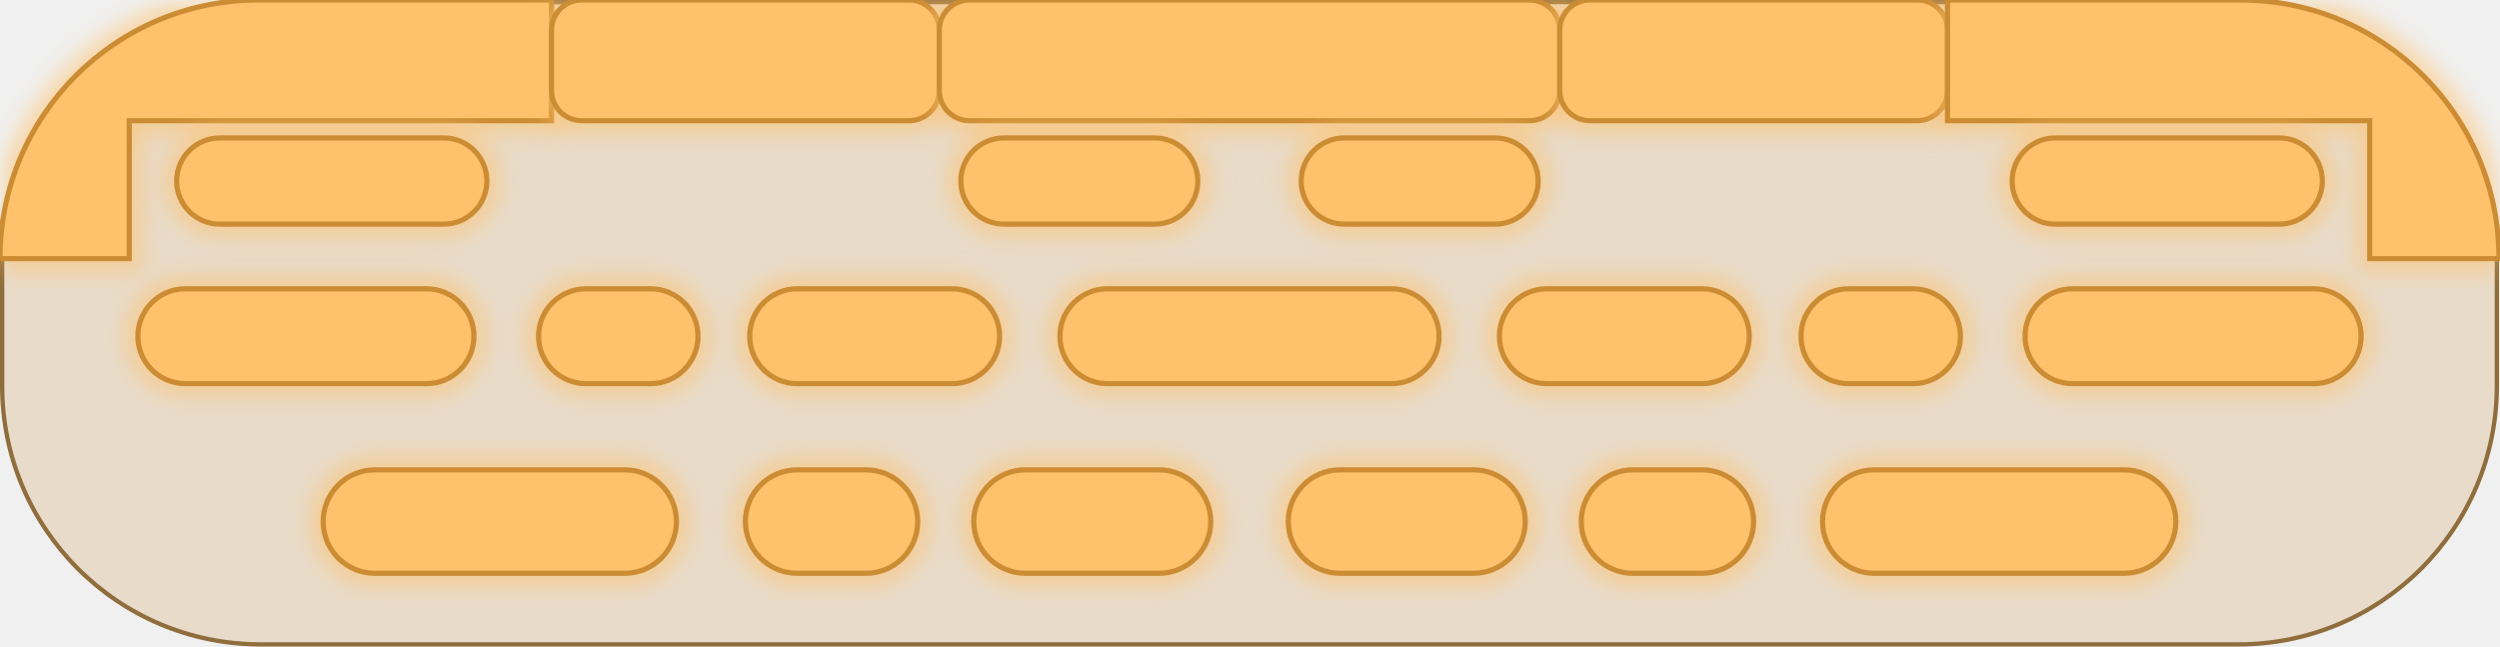
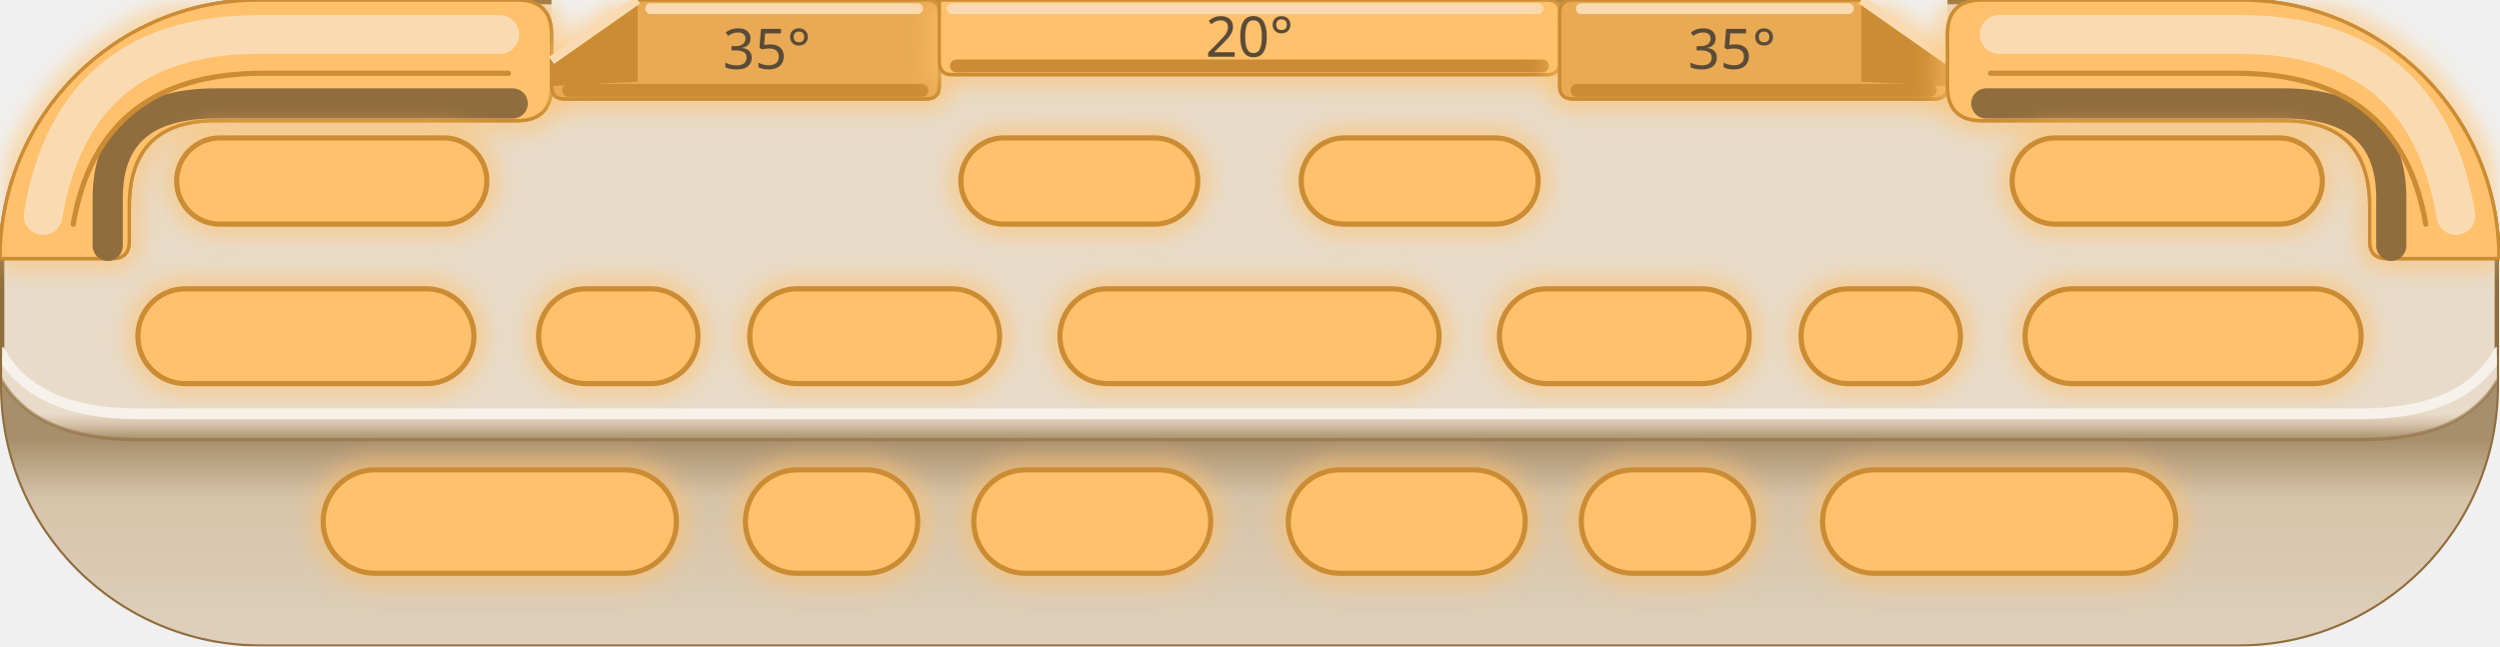
<svg xmlns="http://www.w3.org/2000/svg" viewBox="0 0 580 150" width="1160" height="300">
  <defs>
-     <clipPath id="clip-jug-l">
-       <path d="M128 0H60A60 60 0 0 0 0 60V60H30V28H128Z" />
-     </clipPath>
-     <clipPath id="clip-sloper-35-l">
-       <rect x="128" y="0" width="90" height="28" rx="7" />
-     </clipPath>
-     <linearGradient id="grad-sloper-35-l" x1="0" y1="0" x2="0" y2="1">
-       <stop offset="0" stop-color="#D6C3A9" />
-       <stop offset="0.45" stop-color="#D6C3A9" />
-       <stop offset="1" stop-color="#b29b7a" />
+     <mask id="board-silhouette">
+       <rect width="580" height="150" fill="white" />
+       <path d="M0 0 H20 L0 14.004 Z" transform="translate(128 0)" fill="black" />
+       <path d="M0 0 H20 L0 14.004 Z" transform="translate(452 0) scale(-1 1)" fill="black" />
+     </mask>
+     <clipPath id="body-clip">
+       <rect x="0.5" y="0.5" width="579" height="149" rx="60" />
+     </clipPath>
+     <linearGradient id="lower-face" gradientUnits="userSpaceOnUse" x1="0" y1="102" x2="0" y2="150">
+       <stop offset="0" stop-color="#A88F6C" />
+       <stop offset="0.28" stop-color="#D6C3A9" />
+       <stop offset="1" stop-color="#e0d0bb" />
    </linearGradient>
-     <clipPath id="clip-sloper-20">
-       <rect x="218" y="0" width="144" height="28" rx="7" />
-     </clipPath>
-     <linearGradient id="grad-sloper-20" x1="0" y1="0" x2="0" y2="1">
-       <stop offset="0" stop-color="#D6C3A9" />
-       <stop offset="0.60" stop-color="#D6C3A9" />
-       <stop offset="1" stop-color="#c2ac8e" />
+     <linearGradient id="ledge-roll" gradientUnits="userSpaceOnUse" x1="0" y1="96" x2="0" y2="102">
+       <stop offset="0" stop-color="#E8DBC9" />
+       <stop offset="0.4" stop-color="#D6C3A9" />
+       <stop offset="1" stop-color="#A88F6C" />
    </linearGradient>
-     <clipPath id="clip-sloper-35-r">
-       <rect x="362" y="0" width="90" height="28" rx="7" />
-     </clipPath>
-     <linearGradient id="grad-sloper-35-r" x1="0" y1="0" x2="0" y2="1">
-       <stop offset="0" stop-color="#D6C3A9" />
-       <stop offset="0.45" stop-color="#D6C3A9" />
-       <stop offset="1" stop-color="#b29b7a" />
-     </linearGradient>
-     <clipPath id="clip-jug-r">
-       <path d="M452 0H520A60 60 0 0 1 580 60V60H550V28H452Z" />
-     </clipPath>
    <clipPath id="clip-edge-small-l">
      <rect x="41" y="32" width="72" height="20" rx="10" />
    </clipPath>
    <clipPath id="clip-pocket-4f-deep-l">
      <rect x="223" y="32" width="55" height="20" rx="10" />
    </clipPath>
    <clipPath id="clip-pocket-4f-deep-r">
      <rect x="302" y="32" width="55" height="20" rx="10" />
    </clipPath>
    <clipPath id="clip-edge-small-r">
      <rect x="467" y="32" width="72" height="20" rx="10" />
    </clipPath>
    <clipPath id="clip-edge-large-l">
      <rect x="32" y="67" width="78" height="22" rx="11" />
    </clipPath>
    <clipPath id="clip-pocket-2f-deep-l">
      <rect x="125" y="67" width="37" height="22" rx="11" />
    </clipPath>
    <clipPath id="clip-pocket-3f-deep-l">
      <rect x="174" y="67" width="58" height="22" rx="11" />
    </clipPath>
    <clipPath id="clip-slot-flat">
      <rect x="246" y="67" width="88" height="22" rx="11" />
    </clipPath>
    <clipPath id="clip-pocket-3f-deep-r">
      <rect x="348" y="67" width="58" height="22" rx="11" />
    </clipPath>
    <clipPath id="clip-pocket-2f-deep-r">
      <rect x="418" y="67" width="37" height="22" rx="11" />
    </clipPath>
    <clipPath id="clip-edge-large-r">
      <rect x="470" y="67" width="78" height="22" rx="11" />
    </clipPath>
    <clipPath id="clip-edge-medium-l">
      <rect x="75" y="109" width="82" height="24" rx="12" />
    </clipPath>
    <clipPath id="clip-pocket-2f-shallow-l">
      <rect x="173" y="109" width="40" height="24" rx="12" />
    </clipPath>
    <clipPath id="clip-pocket-3f-shallow-l">
      <rect x="226" y="109" width="55" height="24" rx="12" />
    </clipPath>
    <clipPath id="clip-pocket-3f-shallow-r">
      <rect x="299" y="109" width="55" height="24" rx="12" />
    </clipPath>
    <clipPath id="clip-pocket-2f-shallow-r">
      <rect x="367" y="109" width="40" height="24" rx="12" />
    </clipPath>
    <clipPath id="clip-edge-medium-r">
      <rect x="423" y="109" width="82" height="24" rx="12" />
    </clipPath>
  </defs>
-   <rect x="0.5" y="0.5" width="579" height="149" rx="60" fill="#E8DBC9" stroke="#8F6D3D" stroke-width="1" />
-   <path d="M128 0H60A60 60 0 0 0 0 60V60H30V28H128Z" fill="#D6C3A9" />
-   <path d="M124 5H60A55 55 0 0 0 5 60V54" fill="none" stroke="#F6F1EA" stroke-width="8" stroke-linecap="round" opacity="0.75" clip-path="url(#clip-jug-l)" />
-   <path d="M128 0H60A60 60 0 0 0 0 60V60H30V28H128Z" fill="none" stroke="#8F6D3D" stroke-width="0.7" />
-   <rect x="128" y="0" width="90" height="28" rx="7" fill="url(#grad-sloper-35-l)" />
-   <rect x="128" y="0" width="90" height="28" rx="7" fill="none" stroke="#8F6D3D" stroke-width="0.7" />
-   <rect x="218" y="0" width="144" height="28" rx="7" fill="url(#grad-sloper-20)" />
-   <rect x="218" y="0" width="144" height="28" rx="7" fill="none" stroke="#8F6D3D" stroke-width="0.7" />
-   <rect x="362" y="0" width="90" height="28" rx="7" fill="url(#grad-sloper-35-r)" />
-   <rect x="362" y="0" width="90" height="28" rx="7" fill="none" stroke="#8F6D3D" stroke-width="0.7" />
-   <path d="M452 0H520A60 60 0 0 1 580 60V60H550V28H452Z" fill="#D6C3A9" />
-   <path d="M456 5H520A55 55 0 0 1 575 60V54" fill="none" stroke="#F6F1EA" stroke-width="8" stroke-linecap="round" opacity="0.75" clip-path="url(#clip-jug-r)" />
-   <path d="M452 0H520A60 60 0 0 1 580 60V60H550V28H452Z" fill="none" stroke="#8F6D3D" stroke-width="0.7" />
+   <rect x="0.5" y="0.5" width="579" height="149" rx="60" fill="#E8DBC9" stroke="#8F6D3D" stroke-width="1" mask="url(#board-silhouette)" />
+   <g clip-path="url(#body-clip)">
+     <path d="M0 81.6 Q8 96 32 96      H548 Q572 96 580 81.6 V150 H0 Z" fill="url(#lower-face)" />
+     <path d="M0 81.6 Q8 96 32 96      H548 Q572 96 580 81.6 v6       Q572 102 548 102       H32 Q8 102 0 87.6 Z" fill="url(#ledge-roll)" />
+     <path d="M0 81.6 Q8 96 32 96      H548 Q572 96 580 81.6" fill="none" stroke="#F6F1EA" stroke-width="2.5" stroke-linecap="round" />
+     <path d="M0 87.6 Q8 102 32 102      H548 Q572 102 580 87.6" fill="none" stroke="#8F6D3D" stroke-width="0.8" opacity="0.55" />
+   </g>
+   <g transform="translate(0 0)">
+     <path d="M120 0 Q128 0 128 8     V20 Q128 28 120 28     H50 Q30 28 30 48     V56 Q30 60 26 60     H0 A60 60 0 0 1 60 0 Z" fill="#D6C3A9" stroke="#8F6D3D" stroke-width="0.8" stroke-linejoin="round" />
+     <path d="M25 57 V46       Q25 24 50 24       H119" fill="none" stroke="#5A4B39" stroke-width="7" stroke-linecap="round" />
+     <path d="M10 50 Q17 8 60 8 H116" fill="none" stroke="#F6F1EA" stroke-width="9" stroke-linecap="round" />
+     <path d="M17 52 Q23 17 61 17 H118" fill="none" stroke="#A88F6C" stroke-width="1.2" stroke-linecap="round" />
+   </g>
+   <g transform="translate(128 0)">
+     <path d="M0 14.004 L20 0 H87 Q90 0 90 3     V19.963 Q90 22.963 87 22.963     H3 Q0 22.963 0 19.963 Z" fill="#c2ad8f" stroke="#8F6D3D" stroke-width="0.8" stroke-linejoin="round" />
+     <path d="M0 14.004 L20 0 L20 18.963 L0 19.963 Z" fill="#A88F6C" />
+     <path d="M0 14.004 L20 0" stroke="#F6F1EA" stroke-width="2" />
+     <path d="M23 2 H85" stroke="#F6F1EA" stroke-width="2.5" stroke-linecap="round" />
+     <path d="M4 20.963 H86" stroke="#A88F6C" stroke-width="3" stroke-linecap="round" />
+   </g>
+   <text x="178" y="15.982" text-anchor="middle" font-family="Geist Mono" font-size="13" fill="#5A4B39">35°</text>
+   <g transform="translate(218 0)">
+     <path d="M0 0 L0 0 H141 Q144 0 144 3     V14.315 Q144 17.315 141 17.315     H3 Q0 17.315 0 14.315 Z" fill="#d6c3a9" stroke="#8F6D3D" stroke-width="0.8" stroke-linejoin="round" />
+     <path d="M3 2 H139" stroke="#F6F1EA" stroke-width="2.5" stroke-linecap="round" />
+     <path d="M4 15.315 H140" stroke="#A88F6C" stroke-width="3" stroke-linecap="round" />
+   </g>
+   <text x="290" y="13.157" text-anchor="middle" font-family="Geist Mono" font-size="13" fill="#5A4B39">20°</text>
+   <g transform="translate(452 0) scale(-1 1)">
+     <path d="M0 14.004 L20 0 H87 Q90 0 90 3     V19.963 Q90 22.963 87 22.963     H3 Q0 22.963 0 19.963 Z" fill="#c2ad8f" stroke="#8F6D3D" stroke-width="0.8" stroke-linejoin="round" />
+     <path d="M0 14.004 L20 0 L20 18.963 L0 19.963 Z" fill="#A88F6C" />
+     <path d="M0 14.004 L20 0" stroke="#F6F1EA" stroke-width="2" />
+     <path d="M23 2 H85" stroke="#F6F1EA" stroke-width="2.5" stroke-linecap="round" />
+     <path d="M4 20.963 H86" stroke="#A88F6C" stroke-width="3" stroke-linecap="round" />
+   </g>
+   <text x="402" y="15.982" text-anchor="middle" font-family="Geist Mono" font-size="13" fill="#5A4B39">35°</text>
+   <g transform="translate(580 0) scale(-1 1)">
+     <path d="M120 0 Q128 0 128 8     V20 Q128 28 120 28     H50 Q30 28 30 48     V56 Q30 60 26 60     H0 A60 60 0 0 1 60 0 Z" fill="#D6C3A9" stroke="#8F6D3D" stroke-width="0.8" stroke-linejoin="round" />
+     <path d="M25 57 V46       Q25 24 50 24       H119" fill="none" stroke="#5A4B39" stroke-width="7" stroke-linecap="round" />
+     <path d="M10 50 Q17 8 60 8 H116" fill="none" stroke="#F6F1EA" stroke-width="9" stroke-linecap="round" />
+     <path d="M17 52 Q23 17 61 17 H118" fill="none" stroke="#A88F6C" stroke-width="1.2" stroke-linecap="round" />
+   </g>
  <rect x="41" y="32" width="72" height="20" rx="10" fill="#9b866a" />
  <rect x="41" y="32" width="72" height="6" fill="#5A4B39" opacity="0.5" clip-path="url(#clip-edge-small-l)" />
  <rect x="41" y="47.6" width="72" height="4.4" fill="#F6F1EA" clip-path="url(#clip-edge-small-l)" />
  <rect x="41" y="32" width="72" height="20" rx="10" fill="none" stroke="#8F6D3D" stroke-width="0.7" />
  <rect x="223" y="32" width="55" height="20" rx="10" fill="#7A6952" />
  <ellipse cx="250.5" cy="36.4" rx="27.5" ry="6.4" fill="#5A4B39" opacity="0.6" clip-path="url(#clip-pocket-4f-deep-l)" />
  <rect x="223" y="32" width="55" height="20" rx="10" fill="none" stroke="#8F6D3D" stroke-width="0.7" />
  <rect x="302" y="32" width="55" height="20" rx="10" fill="#7A6952" />
  <ellipse cx="329.5" cy="36.4" rx="27.5" ry="6.4" fill="#5A4B39" opacity="0.6" clip-path="url(#clip-pocket-4f-deep-r)" />
  <rect x="302" y="32" width="55" height="20" rx="10" fill="none" stroke="#8F6D3D" stroke-width="0.7" />
  <rect x="467" y="32" width="72" height="20" rx="10" fill="#9b866a" />
  <rect x="467" y="32" width="72" height="6" fill="#5A4B39" opacity="0.5" clip-path="url(#clip-edge-small-r)" />
  <rect x="467" y="47.6" width="72" height="4.4" fill="#F6F1EA" clip-path="url(#clip-edge-small-r)" />
  <rect x="467" y="32" width="72" height="20" rx="10" fill="none" stroke="#8F6D3D" stroke-width="0.7" />
  <rect x="32" y="67" width="78" height="22" rx="11" fill="#7a6952" />
  <rect x="32" y="67" width="78" height="6.6" fill="#5A4B39" opacity="0.5" clip-path="url(#clip-edge-large-l)" />
  <rect x="32" y="84.16" width="78" height="4.84" fill="#F6F1EA" clip-path="url(#clip-edge-large-l)" />
  <rect x="32" y="67" width="78" height="22" rx="11" fill="none" stroke="#8F6D3D" stroke-width="0.7" />
  <rect x="125" y="67" width="37" height="22" rx="11" fill="#7A6952" />
  <ellipse cx="143.5" cy="71.84" rx="18.5" ry="7.04" fill="#5A4B39" opacity="0.6" clip-path="url(#clip-pocket-2f-deep-l)" />
  <rect x="125" y="67" width="37" height="22" rx="11" fill="none" stroke="#8F6D3D" stroke-width="0.7" />
  <rect x="174" y="67" width="58" height="22" rx="11" fill="#7A6952" />
  <ellipse cx="203" cy="71.84" rx="29" ry="7.04" fill="#5A4B39" opacity="0.6" clip-path="url(#clip-pocket-3f-deep-l)" />
  <rect x="174" y="67" width="58" height="22" rx="11" fill="none" stroke="#8F6D3D" stroke-width="0.7" />
  <rect x="246" y="67" width="88" height="22" rx="11" fill="#7A6952" />
  <ellipse cx="290" cy="71.84" rx="44" ry="7.04" fill="#5A4B39" opacity="0.6" clip-path="url(#clip-slot-flat)" />
  <rect x="246" y="67" width="88" height="22" rx="11" fill="none" stroke="#8F6D3D" stroke-width="0.7" />
  <rect x="348" y="67" width="58" height="22" rx="11" fill="#7A6952" />
  <ellipse cx="377" cy="71.84" rx="29" ry="7.04" fill="#5A4B39" opacity="0.6" clip-path="url(#clip-pocket-3f-deep-r)" />
  <rect x="348" y="67" width="58" height="22" rx="11" fill="none" stroke="#8F6D3D" stroke-width="0.7" />
  <rect x="418" y="67" width="37" height="22" rx="11" fill="#7A6952" />
  <ellipse cx="436.5" cy="71.84" rx="18.5" ry="7.04" fill="#5A4B39" opacity="0.6" clip-path="url(#clip-pocket-2f-deep-r)" />
  <rect x="418" y="67" width="37" height="22" rx="11" fill="none" stroke="#8F6D3D" stroke-width="0.7" />
  <rect x="470" y="67" width="78" height="22" rx="11" fill="#7a6952" />
  <rect x="470" y="67" width="78" height="6.6" fill="#5A4B39" opacity="0.5" clip-path="url(#clip-edge-large-r)" />
  <rect x="470" y="84.16" width="78" height="4.84" fill="#F6F1EA" clip-path="url(#clip-edge-large-r)" />
  <rect x="470" y="67" width="78" height="22" rx="11" fill="none" stroke="#8F6D3D" stroke-width="0.7" />
  <rect x="75" y="109" width="82" height="24" rx="12" fill="#958166" />
  <rect x="75" y="109" width="82" height="7.2" fill="#5A4B39" opacity="0.5" clip-path="url(#clip-edge-medium-l)" />
  <rect x="75" y="128" width="82" height="5" fill="#F6F1EA" clip-path="url(#clip-edge-medium-l)" />
  <rect x="75" y="109" width="82" height="24" rx="12" fill="none" stroke="#8F6D3D" stroke-width="0.7" />
  <rect x="173" y="109" width="40" height="24" rx="12" fill="#7A6952" />
  <ellipse cx="193" cy="114.28" rx="20" ry="7.68" fill="#5A4B39" opacity="0.6" clip-path="url(#clip-pocket-2f-shallow-l)" />
  <rect x="173" y="109" width="40" height="24" rx="12" fill="none" stroke="#8F6D3D" stroke-width="0.7" />
  <rect x="226" y="109" width="55" height="24" rx="12" fill="#7A6952" />
  <ellipse cx="253.5" cy="114.28" rx="27.5" ry="7.68" fill="#5A4B39" opacity="0.6" clip-path="url(#clip-pocket-3f-shallow-l)" />
  <rect x="226" y="109" width="55" height="24" rx="12" fill="none" stroke="#8F6D3D" stroke-width="0.7" />
  <rect x="299" y="109" width="55" height="24" rx="12" fill="#7A6952" />
  <ellipse cx="326.5" cy="114.28" rx="27.5" ry="7.68" fill="#5A4B39" opacity="0.6" clip-path="url(#clip-pocket-3f-shallow-r)" />
  <rect x="299" y="109" width="55" height="24" rx="12" fill="none" stroke="#8F6D3D" stroke-width="0.7" />
  <rect x="367" y="109" width="40" height="24" rx="12" fill="#7A6952" />
  <ellipse cx="387" cy="114.28" rx="20" ry="7.68" fill="#5A4B39" opacity="0.6" clip-path="url(#clip-pocket-2f-shallow-r)" />
  <rect x="367" y="109" width="40" height="24" rx="12" fill="none" stroke="#8F6D3D" stroke-width="0.7" />
  <rect x="423" y="109" width="82" height="24" rx="12" fill="#958166" />
  <rect x="423" y="109" width="82" height="7.2" fill="#5A4B39" opacity="0.5" clip-path="url(#clip-edge-medium-r)" />
  <rect x="423" y="128" width="82" height="5" fill="#F6F1EA" clip-path="url(#clip-edge-medium-r)" />
  <rect x="423" y="109" width="82" height="24" rx="12" fill="none" stroke="#8F6D3D" stroke-width="0.7" />
  <g id="highlights">
    <defs>
      <filter id="glow" x="-50%" y="-50%" width="200%" height="200%">
        <feGaussianBlur stdDeviation="2.5" />
      </filter>
    </defs>
-     <path d="M128 0H60A60 60 0 0 0 0 60V60H30V28H128Z" fill="#FFC16B" stroke="#FFC16B" stroke-width="6" opacity="0.55" filter="url(#glow)" />
-     <path d="M128 0H60A60 60 0 0 0 0 60V60H30V28H128Z" fill="#FFC16B" stroke="#CC8C33" stroke-width="1.2" />
-     <rect x="128" y="0" width="90" height="28" rx="7" fill="#FFC16B" stroke="#FFC16B" stroke-width="6" opacity="0.55" filter="url(#glow)" />
-     <rect x="128" y="0" width="90" height="28" rx="7" fill="#FFC16B" stroke="#CC8C33" stroke-width="1.2" />
-     <rect x="218" y="0" width="144" height="28" rx="7" fill="#FFC16B" stroke="#FFC16B" stroke-width="6" opacity="0.55" filter="url(#glow)" />
-     <rect x="218" y="0" width="144" height="28" rx="7" fill="#FFC16B" stroke="#CC8C33" stroke-width="1.2" />
-     <rect x="362" y="0" width="90" height="28" rx="7" fill="#FFC16B" stroke="#FFC16B" stroke-width="6" opacity="0.55" filter="url(#glow)" />
-     <rect x="362" y="0" width="90" height="28" rx="7" fill="#FFC16B" stroke="#CC8C33" stroke-width="1.2" />
-     <path d="M452 0H520A60 60 0 0 1 580 60V60H550V28H452Z" fill="#FFC16B" stroke="#FFC16B" stroke-width="6" opacity="0.55" filter="url(#glow)" />
-     <path d="M452 0H520A60 60 0 0 1 580 60V60H550V28H452Z" fill="#FFC16B" stroke="#CC8C33" stroke-width="1.2" />
+     <path d="M120 0 Q128 0 128 8     V20 Q128 28 120 28     H50 Q30 28 30 48     V56 Q30 60 26 60     H0 A60 60 0 0 1 60 0 Z" transform="translate(0 0)" fill="#FFC16B" stroke="#FFC16B" stroke-width="6" opacity="0.55" filter="url(#glow)" />
+     <g transform="translate(0 0)">
+       <path d="M120 0 Q128 0 128 8     V20 Q128 28 120 28     H50 Q30 28 30 48     V56 Q30 60 26 60     H0 A60 60 0 0 1 60 0 Z" fill="#FFC16B" stroke="#CC8C33" stroke-width="0.8" stroke-linejoin="round" />
+       <path d="M25 57 V46       Q25 24 50 24       H119" fill="none" stroke="#8F6D3D" stroke-width="7" stroke-linecap="round" />
+       <path d="M10 50 Q17 8 60 8 H116" fill="none" stroke="#fadbb1" stroke-width="9" stroke-linecap="round" />
+       <path d="M17 52 Q23 17 61 17 H118" fill="none" stroke="#CC8C33" stroke-width="1.2" stroke-linecap="round" />
+     </g>
+     <path d="M0 14.004 L20 0 H87 Q90 0 90 3     V19.963 Q90 22.963 87 22.963     H3 Q0 22.963 0 19.963 Z" transform="translate(128 0)" fill="#FFC16B" stroke="#FFC16B" stroke-width="6" opacity="0.55" filter="url(#glow)" />
+     <g transform="translate(128 0)">
+       <path d="M0 14.004 L20 0 H87 Q90 0 90 3     V19.963 Q90 22.963 87 22.963     H3 Q0 22.963 0 19.963 Z" fill="#e9aa53" stroke="#CC8C33" stroke-width="0.8" stroke-linejoin="round" />
+       <path d="M0 14.004 L20 0 L20 18.963 L0 19.963 Z" fill="#CC8C33" />
+       <path d="M0 14.004 L20 0" stroke="#fadbb1" stroke-width="2" />
+       <path d="M23 2 H85" stroke="#fadbb1" stroke-width="2.5" stroke-linecap="round" />
+       <path d="M4 20.963 H86" stroke="#CC8C33" stroke-width="3" stroke-linecap="round" />
+     </g>
+     <text x="178" y="15.982" text-anchor="middle" font-family="Geist Mono" font-size="13" fill="#5A4B39">35°</text>
+     <path d="M0 0 L0 0 H141 Q144 0 144 3     V14.315 Q144 17.315 141 17.315     H3 Q0 17.315 0 14.315 Z" transform="translate(218 0)" fill="#FFC16B" stroke="#FFC16B" stroke-width="6" opacity="0.55" filter="url(#glow)" />
+     <g transform="translate(218 0)">
+       <path d="M0 0 L0 0 H141 Q144 0 144 3     V14.315 Q144 17.315 141 17.315     H3 Q0 17.315 0 14.315 Z" fill="#ffc16b" stroke="#CC8C33" stroke-width="0.8" stroke-linejoin="round" />
+       <path d="M3 2 H139" stroke="#fadbb1" stroke-width="2.5" stroke-linecap="round" />
+       <path d="M4 15.315 H140" stroke="#CC8C33" stroke-width="3" stroke-linecap="round" />
+     </g>
+     <text x="290" y="13.157" text-anchor="middle" font-family="Geist Mono" font-size="13" fill="#5A4B39">20°</text>
+     <path d="M0 14.004 L20 0 H87 Q90 0 90 3     V19.963 Q90 22.963 87 22.963     H3 Q0 22.963 0 19.963 Z" transform="translate(452 0) scale(-1 1)" fill="#FFC16B" stroke="#FFC16B" stroke-width="6" opacity="0.55" filter="url(#glow)" />
+     <g transform="translate(452 0) scale(-1 1)">
+       <path d="M0 14.004 L20 0 H87 Q90 0 90 3     V19.963 Q90 22.963 87 22.963     H3 Q0 22.963 0 19.963 Z" fill="#e9aa53" stroke="#CC8C33" stroke-width="0.8" stroke-linejoin="round" />
+       <path d="M0 14.004 L20 0 L20 18.963 L0 19.963 Z" fill="#CC8C33" />
+       <path d="M0 14.004 L20 0" stroke="#fadbb1" stroke-width="2" />
+       <path d="M23 2 H85" stroke="#fadbb1" stroke-width="2.5" stroke-linecap="round" />
+       <path d="M4 20.963 H86" stroke="#CC8C33" stroke-width="3" stroke-linecap="round" />
+     </g>
+     <text x="402" y="15.982" text-anchor="middle" font-family="Geist Mono" font-size="13" fill="#5A4B39">35°</text>
+     <path d="M120 0 Q128 0 128 8     V20 Q128 28 120 28     H50 Q30 28 30 48     V56 Q30 60 26 60     H0 A60 60 0 0 1 60 0 Z" transform="translate(580 0) scale(-1 1)" fill="#FFC16B" stroke="#FFC16B" stroke-width="6" opacity="0.55" filter="url(#glow)" />
+     <g transform="translate(580 0) scale(-1 1)">
+       <path d="M120 0 Q128 0 128 8     V20 Q128 28 120 28     H50 Q30 28 30 48     V56 Q30 60 26 60     H0 A60 60 0 0 1 60 0 Z" fill="#FFC16B" stroke="#CC8C33" stroke-width="0.8" stroke-linejoin="round" />
+       <path d="M25 57 V46       Q25 24 50 24       H119" fill="none" stroke="#8F6D3D" stroke-width="7" stroke-linecap="round" />
+       <path d="M10 50 Q17 8 60 8 H116" fill="none" stroke="#fadbb1" stroke-width="9" stroke-linecap="round" />
+       <path d="M17 52 Q23 17 61 17 H118" fill="none" stroke="#CC8C33" stroke-width="1.2" stroke-linecap="round" />
+     </g>
    <rect x="41" y="32" width="72" height="20" rx="10" fill="#FFC16B" stroke="#FFC16B" stroke-width="6" opacity="0.55" filter="url(#glow)" />
    <rect x="41" y="32" width="72" height="20" rx="10" fill="#FFC16B" stroke="#CC8C33" stroke-width="1.2" />
    <rect x="223" y="32" width="55" height="20" rx="10" fill="#FFC16B" stroke="#FFC16B" stroke-width="6" opacity="0.55" filter="url(#glow)" />
    <rect x="223" y="32" width="55" height="20" rx="10" fill="#FFC16B" stroke="#CC8C33" stroke-width="1.2" />
    <rect x="302" y="32" width="55" height="20" rx="10" fill="#FFC16B" stroke="#FFC16B" stroke-width="6" opacity="0.55" filter="url(#glow)" />
    <rect x="302" y="32" width="55" height="20" rx="10" fill="#FFC16B" stroke="#CC8C33" stroke-width="1.2" />
    <rect x="467" y="32" width="72" height="20" rx="10" fill="#FFC16B" stroke="#FFC16B" stroke-width="6" opacity="0.55" filter="url(#glow)" />
    <rect x="467" y="32" width="72" height="20" rx="10" fill="#FFC16B" stroke="#CC8C33" stroke-width="1.2" />
    <rect x="32" y="67" width="78" height="22" rx="11" fill="#FFC16B" stroke="#FFC16B" stroke-width="6" opacity="0.55" filter="url(#glow)" />
    <rect x="32" y="67" width="78" height="22" rx="11" fill="#FFC16B" stroke="#CC8C33" stroke-width="1.2" />
    <rect x="125" y="67" width="37" height="22" rx="11" fill="#FFC16B" stroke="#FFC16B" stroke-width="6" opacity="0.55" filter="url(#glow)" />
    <rect x="125" y="67" width="37" height="22" rx="11" fill="#FFC16B" stroke="#CC8C33" stroke-width="1.2" />
    <rect x="174" y="67" width="58" height="22" rx="11" fill="#FFC16B" stroke="#FFC16B" stroke-width="6" opacity="0.55" filter="url(#glow)" />
    <rect x="174" y="67" width="58" height="22" rx="11" fill="#FFC16B" stroke="#CC8C33" stroke-width="1.2" />
    <rect x="246" y="67" width="88" height="22" rx="11" fill="#FFC16B" stroke="#FFC16B" stroke-width="6" opacity="0.55" filter="url(#glow)" />
    <rect x="246" y="67" width="88" height="22" rx="11" fill="#FFC16B" stroke="#CC8C33" stroke-width="1.2" />
    <rect x="348" y="67" width="58" height="22" rx="11" fill="#FFC16B" stroke="#FFC16B" stroke-width="6" opacity="0.55" filter="url(#glow)" />
    <rect x="348" y="67" width="58" height="22" rx="11" fill="#FFC16B" stroke="#CC8C33" stroke-width="1.2" />
    <rect x="418" y="67" width="37" height="22" rx="11" fill="#FFC16B" stroke="#FFC16B" stroke-width="6" opacity="0.55" filter="url(#glow)" />
    <rect x="418" y="67" width="37" height="22" rx="11" fill="#FFC16B" stroke="#CC8C33" stroke-width="1.2" />
    <rect x="470" y="67" width="78" height="22" rx="11" fill="#FFC16B" stroke="#FFC16B" stroke-width="6" opacity="0.55" filter="url(#glow)" />
    <rect x="470" y="67" width="78" height="22" rx="11" fill="#FFC16B" stroke="#CC8C33" stroke-width="1.2" />
    <rect x="75" y="109" width="82" height="24" rx="12" fill="#FFC16B" stroke="#FFC16B" stroke-width="6" opacity="0.55" filter="url(#glow)" />
    <rect x="75" y="109" width="82" height="24" rx="12" fill="#FFC16B" stroke="#CC8C33" stroke-width="1.2" />
    <rect x="173" y="109" width="40" height="24" rx="12" fill="#FFC16B" stroke="#FFC16B" stroke-width="6" opacity="0.55" filter="url(#glow)" />
    <rect x="173" y="109" width="40" height="24" rx="12" fill="#FFC16B" stroke="#CC8C33" stroke-width="1.2" />
    <rect x="226" y="109" width="55" height="24" rx="12" fill="#FFC16B" stroke="#FFC16B" stroke-width="6" opacity="0.55" filter="url(#glow)" />
    <rect x="226" y="109" width="55" height="24" rx="12" fill="#FFC16B" stroke="#CC8C33" stroke-width="1.2" />
    <rect x="299" y="109" width="55" height="24" rx="12" fill="#FFC16B" stroke="#FFC16B" stroke-width="6" opacity="0.55" filter="url(#glow)" />
    <rect x="299" y="109" width="55" height="24" rx="12" fill="#FFC16B" stroke="#CC8C33" stroke-width="1.2" />
    <rect x="367" y="109" width="40" height="24" rx="12" fill="#FFC16B" stroke="#FFC16B" stroke-width="6" opacity="0.55" filter="url(#glow)" />
    <rect x="367" y="109" width="40" height="24" rx="12" fill="#FFC16B" stroke="#CC8C33" stroke-width="1.2" />
    <rect x="423" y="109" width="82" height="24" rx="12" fill="#FFC16B" stroke="#FFC16B" stroke-width="6" opacity="0.55" filter="url(#glow)" />
    <rect x="423" y="109" width="82" height="24" rx="12" fill="#FFC16B" stroke="#CC8C33" stroke-width="1.2" />
  </g>
</svg>
